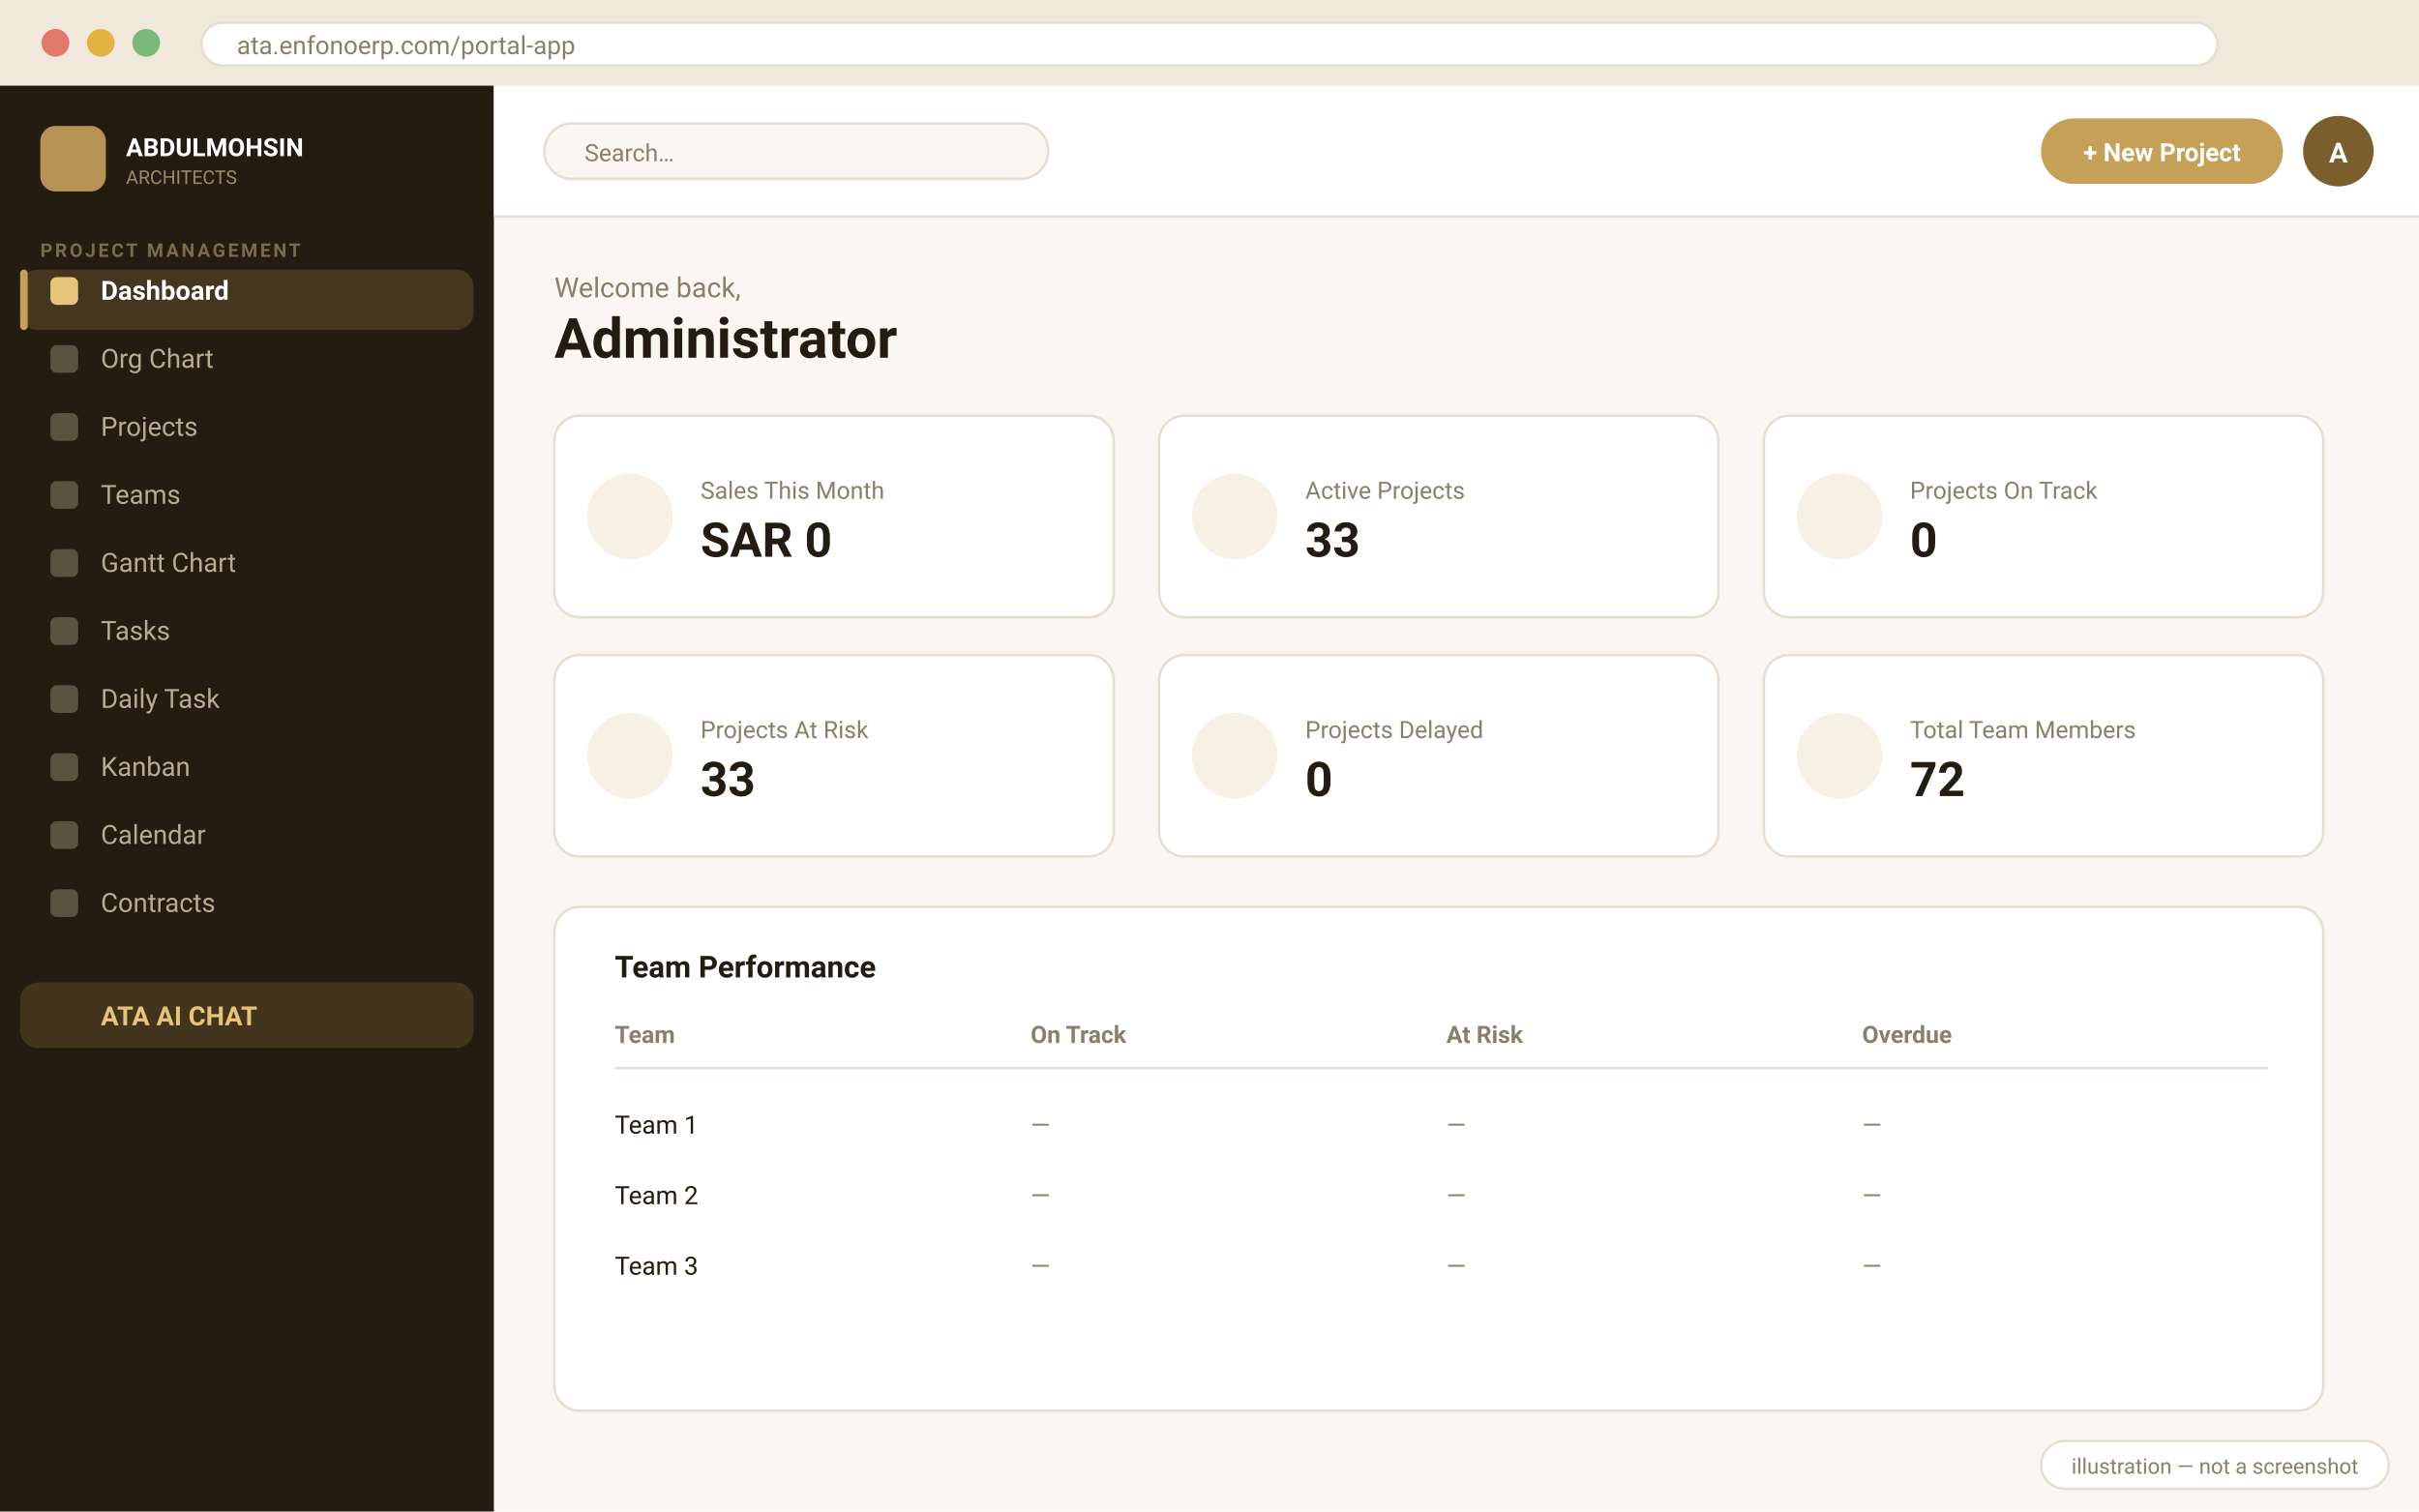
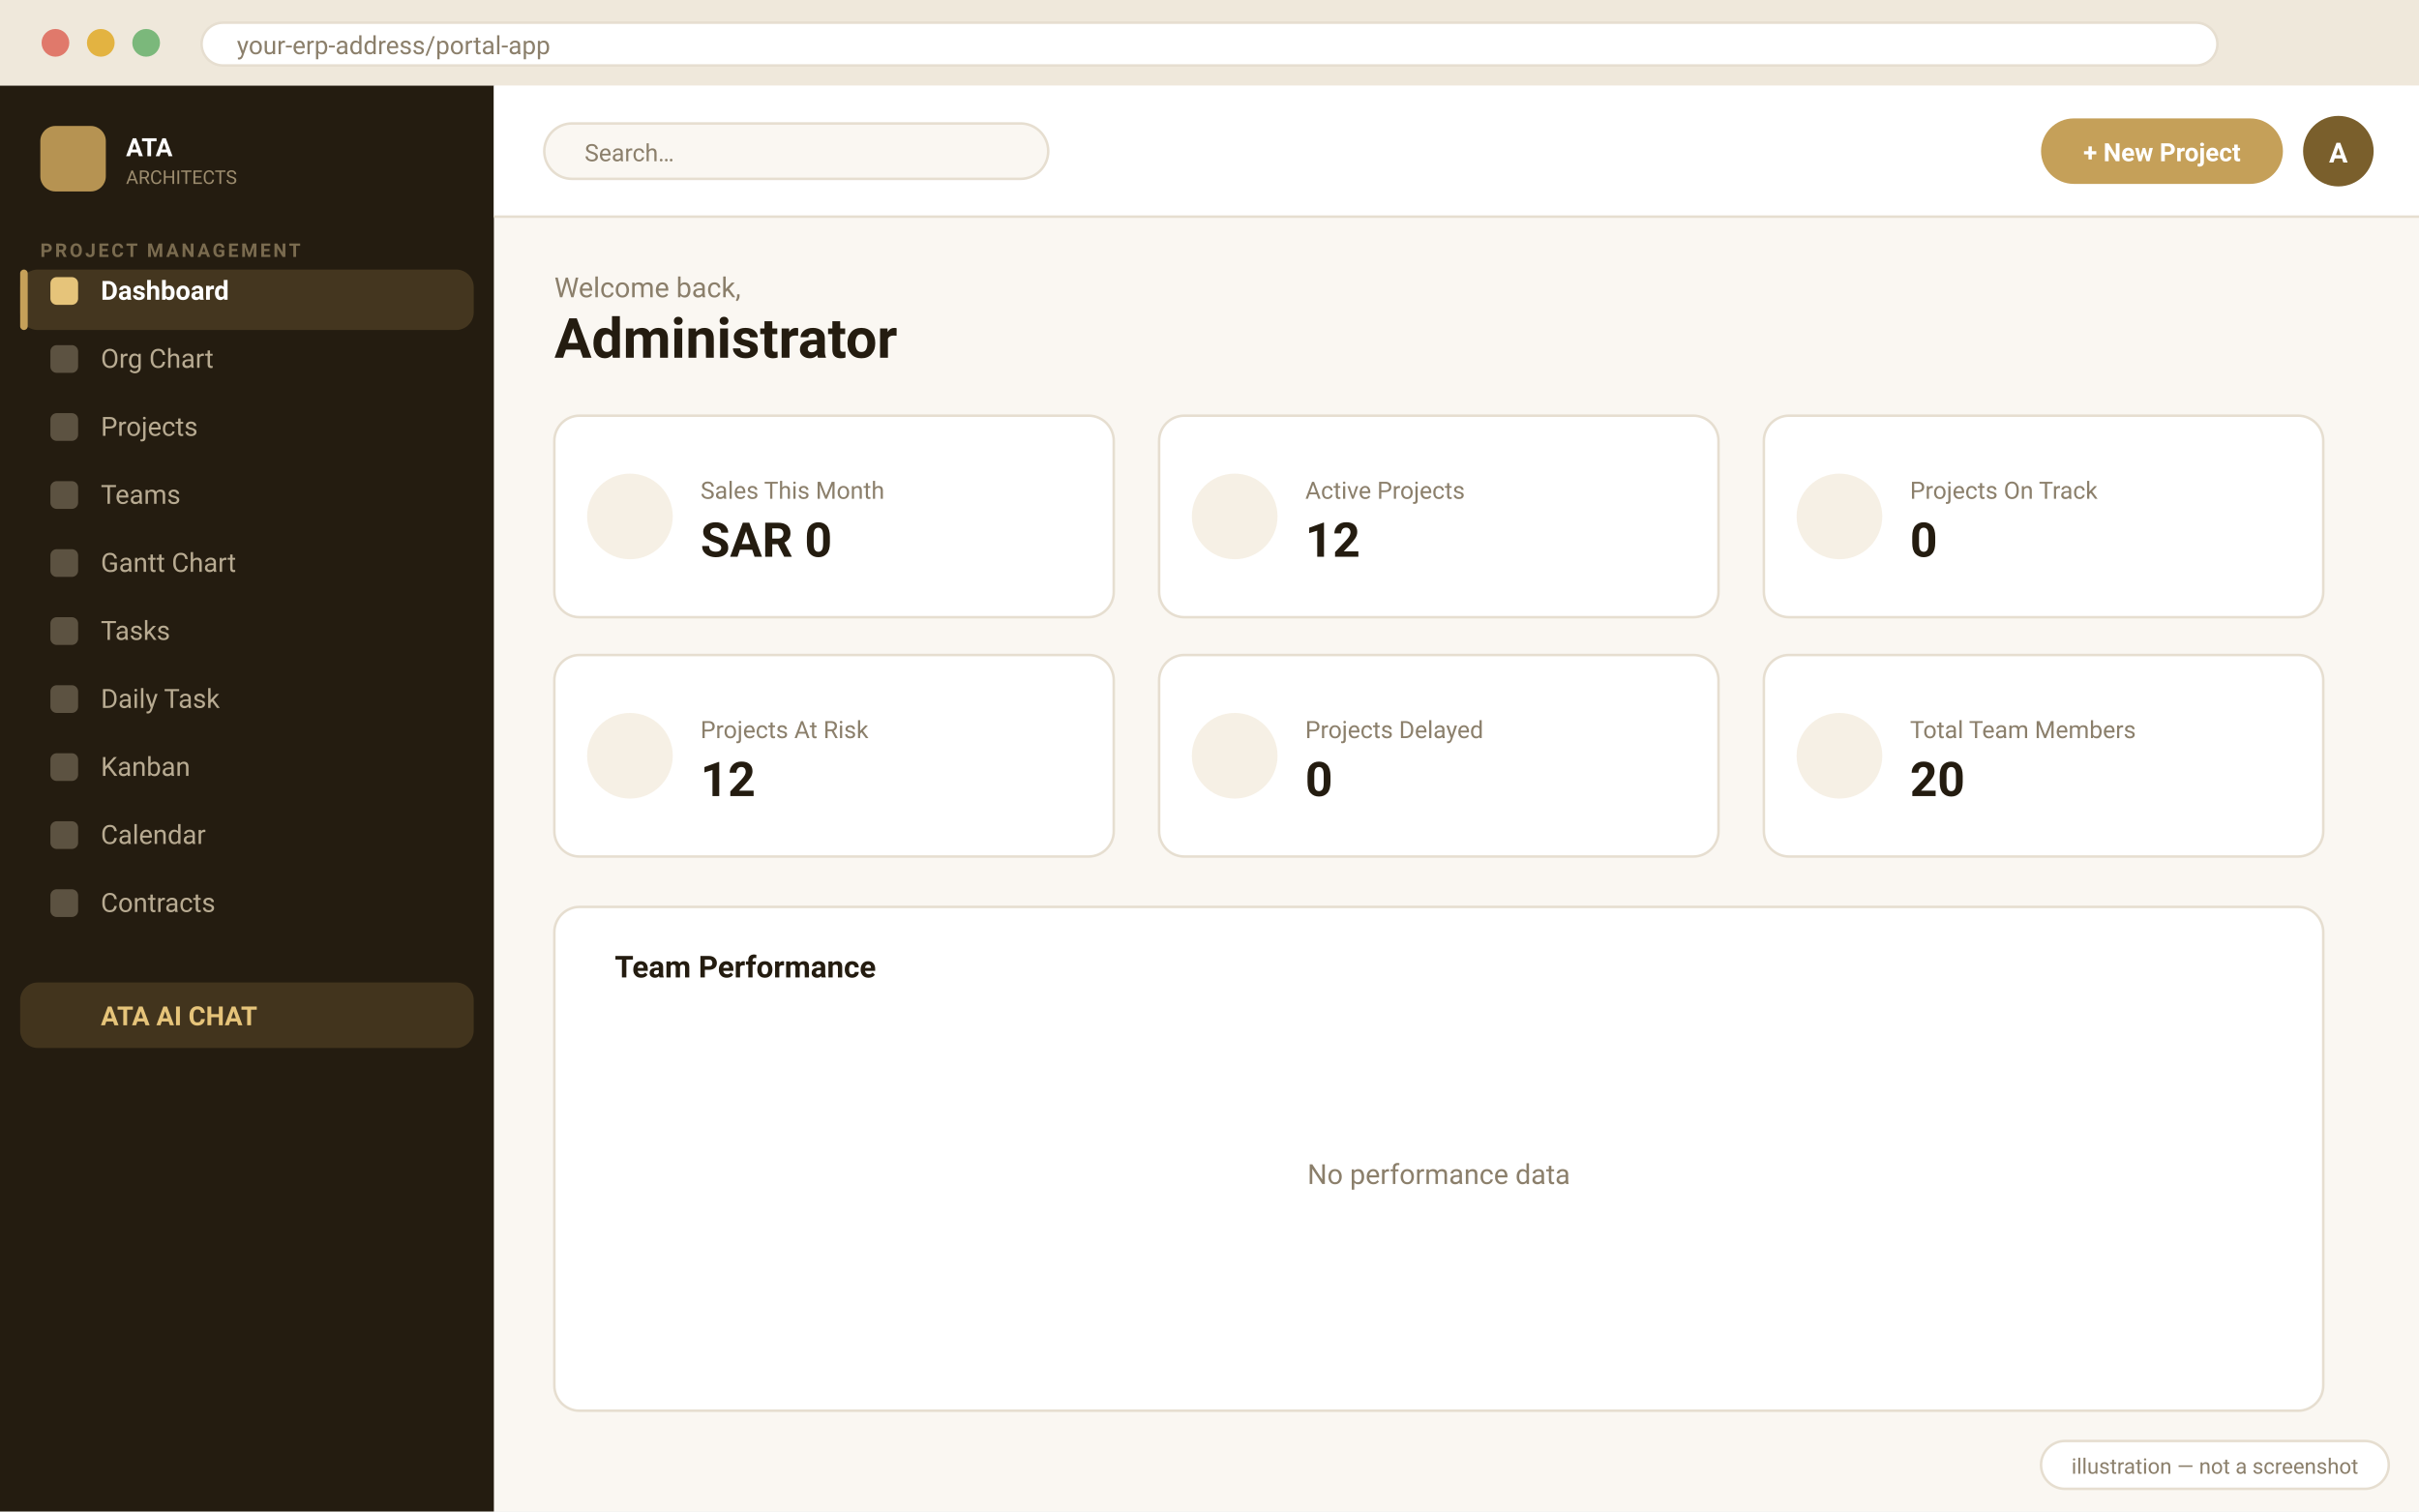
<svg xmlns="http://www.w3.org/2000/svg" viewBox="0 0 960 600" width="960" height="600" role="img" aria-label="Dashboard">
  <defs>
    <style>
  .t{font-family:-apple-system,BlinkMacSystemFont,'Segoe UI',Roboto,Arial,sans-serif}
  .h{font-weight:700} .m{fill:#8b7f6b} .i{fill:#241c10}
</style>
  </defs>
  <rect width="960" height="600" fill="#faf7f2" />
  <rect x="0" y="0" width="960" height="34" fill="#efe8db" />
  <circle cx="22" cy="17" r="5.5" fill="#e0796b" />
  <circle cx="40" cy="17" r="5.5" fill="#e3b341" />
  <circle cx="58" cy="17" r="5.5" fill="#7bb87b" />
  <rect x="80" y="9" width="800" height="17" rx="8.5" fill="#fff" stroke="#e6ded0" />
-   <text x="94" y="21.5" class="t m" font-size="10">ata.enfonoerp.com/portal-app</text>
+   <text x="94" y="21.5" class="t m" font-size="10">your-erp-address/portal-app</text>
  <rect x="0" y="34" width="196" height="566" fill="#241c10" />
  <rect x="16" y="50" width="26" height="26" rx="6" fill="#c5a059" opacity=".9" />
-   <text x="50" y="62" class="t h" font-size="10" fill="#fff">ABDULMOHSIN</text>
+   <text x="50" y="62" class="t h" font-size="10" fill="#fff">ATA</text>
  <text x="50" y="73" class="t" font-size="7.5" fill="#9c8c6e">ARCHITECTS</text>
  <text x="16" y="102" class="t h" font-size="7.5" fill="#7a6b4f" letter-spacing="1">PROJECT MANAGEMENT</text>
  <rect x="8" y="107" width="180" height="24" rx="7" fill="#c5a059" opacity=".2" />
  <rect x="8" y="107" width="3" height="24" rx="1.5" fill="#c5a059" />
  <rect x="20" y="110" width="11" height="11" rx="2.5" fill="#e6c47a" />
  <text x="40" y="119" class="t" font-size="10.5" fill="#fff" font-weight="600">Dashboard</text>
  <rect x="20" y="137" width="11" height="11" rx="2.5" fill="#5c5241" />
  <text x="40" y="146" class="t" font-size="10.5" fill="#b8ab92" font-weight="400">Org Chart</text>
  <rect x="20" y="164" width="11" height="11" rx="2.5" fill="#5c5241" />
  <text x="40" y="173" class="t" font-size="10.5" fill="#b8ab92" font-weight="400">Projects</text>
  <rect x="20" y="191" width="11" height="11" rx="2.5" fill="#5c5241" />
  <text x="40" y="200" class="t" font-size="10.5" fill="#b8ab92" font-weight="400">Teams</text>
  <rect x="20" y="218" width="11" height="11" rx="2.5" fill="#5c5241" />
  <text x="40" y="227" class="t" font-size="10.5" fill="#b8ab92" font-weight="400">Gantt Chart</text>
  <rect x="20" y="245" width="11" height="11" rx="2.5" fill="#5c5241" />
  <text x="40" y="254" class="t" font-size="10.5" fill="#b8ab92" font-weight="400">Tasks</text>
  <rect x="20" y="272" width="11" height="11" rx="2.5" fill="#5c5241" />
  <text x="40" y="281" class="t" font-size="10.5" fill="#b8ab92" font-weight="400">Daily Task</text>
  <rect x="20" y="299" width="11" height="11" rx="2.5" fill="#5c5241" />
  <text x="40" y="308" class="t" font-size="10.5" fill="#b8ab92" font-weight="400">Kanban</text>
  <rect x="20" y="326" width="11" height="11" rx="2.5" fill="#5c5241" />
  <text x="40" y="335" class="t" font-size="10.5" fill="#b8ab92" font-weight="400">Calendar</text>
  <rect x="20" y="353" width="11" height="11" rx="2.5" fill="#5c5241" />
  <text x="40" y="362" class="t" font-size="10.5" fill="#b8ab92" font-weight="400">Contracts</text>
  <rect x="8" y="390" width="180" height="26" rx="7" fill="#c5a059" opacity=".18" />
  <text x="40" y="407" class="t h" font-size="10.5" fill="#e6c47a">ATA AI CHAT</text>
  <rect x="196" y="34" width="764" height="52" fill="#fff" />
  <line x1="196" y1="86" x2="960" y2="86" stroke="#e6ded0" />
  <rect x="216" y="49" width="200" height="22" rx="11" fill="#faf7f2" stroke="#e6ded0" />
  <text x="232" y="64" class="t m" font-size="9.5">Search…</text>
  <rect x="810" y="47" width="96" height="26" rx="13" fill="#c5a059" />
  <text x="858" y="64" class="t h" font-size="10" fill="#fff" text-anchor="middle">+ New Project</text>
  <circle cx="928" cy="60" r="14" fill="#7a5f2c" />
  <text x="928" y="64.5" class="t h" font-size="11" fill="#fff" text-anchor="middle">A</text>
  <text x="220" y="118" class="t " font-size="11" fill="#8b7f6b" text-anchor="start">Welcome back,</text>
  <text x="220" y="142" class="t h" font-size="22" fill="#241c10" text-anchor="start">Administrator</text>
  <rect x="220" y="165" width="222" height="80" rx="10" fill="#ffffff" stroke="#e6ded0" />
  <circle cx="250" cy="205" r="17" fill="#c5a059" opacity=".16" />
  <text x="278" y="198" class="t " font-size="9.5" fill="#8b7f6b" text-anchor="start">Sales This Month</text>
  <text x="278" y="221" class="t h" font-size="19" fill="#241c10" text-anchor="start">SAR 0</text>
  <rect x="460" y="165" width="222" height="80" rx="10" fill="#ffffff" stroke="#e6ded0" />
  <circle cx="490" cy="205" r="17" fill="#c5a059" opacity=".16" />
  <text x="518" y="198" class="t " font-size="9.5" fill="#8b7f6b" text-anchor="start">Active Projects</text>
-   <text x="518" y="221" class="t h" font-size="19" fill="#241c10" text-anchor="start">33</text>
+   <text x="518" y="221" class="t h" font-size="19" fill="#241c10" text-anchor="start">12</text>
  <rect x="700" y="165" width="222" height="80" rx="10" fill="#ffffff" stroke="#e6ded0" />
  <circle cx="730" cy="205" r="17" fill="#c5a059" opacity=".16" />
  <text x="758" y="198" class="t " font-size="9.5" fill="#8b7f6b" text-anchor="start">Projects On Track</text>
  <text x="758" y="221" class="t h" font-size="19" fill="#241c10" text-anchor="start">0</text>
  <rect x="220" y="260" width="222" height="80" rx="10" fill="#ffffff" stroke="#e6ded0" />
  <circle cx="250" cy="300" r="17" fill="#c5a059" opacity=".16" />
  <text x="278" y="293" class="t " font-size="9.5" fill="#8b7f6b" text-anchor="start">Projects At Risk</text>
-   <text x="278" y="316" class="t h" font-size="19" fill="#241c10" text-anchor="start">33</text>
+   <text x="278" y="316" class="t h" font-size="19" fill="#241c10" text-anchor="start">12</text>
  <rect x="460" y="260" width="222" height="80" rx="10" fill="#ffffff" stroke="#e6ded0" />
  <circle cx="490" cy="300" r="17" fill="#c5a059" opacity=".16" />
  <text x="518" y="293" class="t " font-size="9.5" fill="#8b7f6b" text-anchor="start">Projects Delayed</text>
  <text x="518" y="316" class="t h" font-size="19" fill="#241c10" text-anchor="start">0</text>
  <rect x="700" y="260" width="222" height="80" rx="10" fill="#ffffff" stroke="#e6ded0" />
  <circle cx="730" cy="300" r="17" fill="#c5a059" opacity=".16" />
  <text x="758" y="293" class="t " font-size="9.5" fill="#8b7f6b" text-anchor="start">Total Team Members</text>
-   <text x="758" y="316" class="t h" font-size="19" fill="#241c10" text-anchor="start">72</text>
+   <text x="758" y="316" class="t h" font-size="19" fill="#241c10" text-anchor="start">20</text>
  <rect x="220" y="360" width="702" height="200" rx="10" fill="#ffffff" stroke="#e6ded0" />
  <text x="244" y="388" class="t h" font-size="12" fill="#241c10" text-anchor="start">Team Performance</text>
-   <text x="244" y="414" class="t h" font-size="9.5" fill="#8b7f6b" text-anchor="start">Team</text>
-   <text x="409" y="414" class="t h" font-size="9.5" fill="#8b7f6b" text-anchor="start">On Track</text>
-   <text x="574" y="414" class="t h" font-size="9.5" fill="#8b7f6b" text-anchor="start">At Risk</text>
-   <text x="739" y="414" class="t h" font-size="9.5" fill="#8b7f6b" text-anchor="start">Overdue</text>
-   <line x1="244" y1="424" x2="900" y2="424" stroke="#e6ded0" />
-   <text x="244" y="450" class="t " font-size="10" fill="#241c10" text-anchor="start">Team 1</text>
-   <text x="409" y="450" class="t " font-size="10" fill="#8b7f6b" text-anchor="start">—</text>
-   <text x="574" y="450" class="t " font-size="10" fill="#8b7f6b" text-anchor="start">—</text>
-   <text x="739" y="450" class="t " font-size="10" fill="#8b7f6b" text-anchor="start">—</text>
-   <text x="244" y="478" class="t " font-size="10" fill="#241c10" text-anchor="start">Team 2</text>
-   <text x="409" y="478" class="t " font-size="10" fill="#8b7f6b" text-anchor="start">—</text>
-   <text x="574" y="478" class="t " font-size="10" fill="#8b7f6b" text-anchor="start">—</text>
-   <text x="739" y="478" class="t " font-size="10" fill="#8b7f6b" text-anchor="start">—</text>
-   <text x="244" y="506" class="t " font-size="10" fill="#241c10" text-anchor="start">Team 3</text>
-   <text x="409" y="506" class="t " font-size="10" fill="#8b7f6b" text-anchor="start">—</text>
-   <text x="574" y="506" class="t " font-size="10" fill="#8b7f6b" text-anchor="start">—</text>
-   <text x="739" y="506" class="t " font-size="10" fill="#8b7f6b" text-anchor="start">—</text>
+   <text x="571" y="470" class="t " font-size="11" fill="#8b7f6b" text-anchor="middle">No performance data</text>
  <rect x="810" y="572" width="138" height="19" rx="9.5" fill="#fff" stroke="#e6ded0" />
  <text x="879" y="585" class="t m" font-size="8.5" text-anchor="middle">illustration — not a screenshot</text>
</svg>
